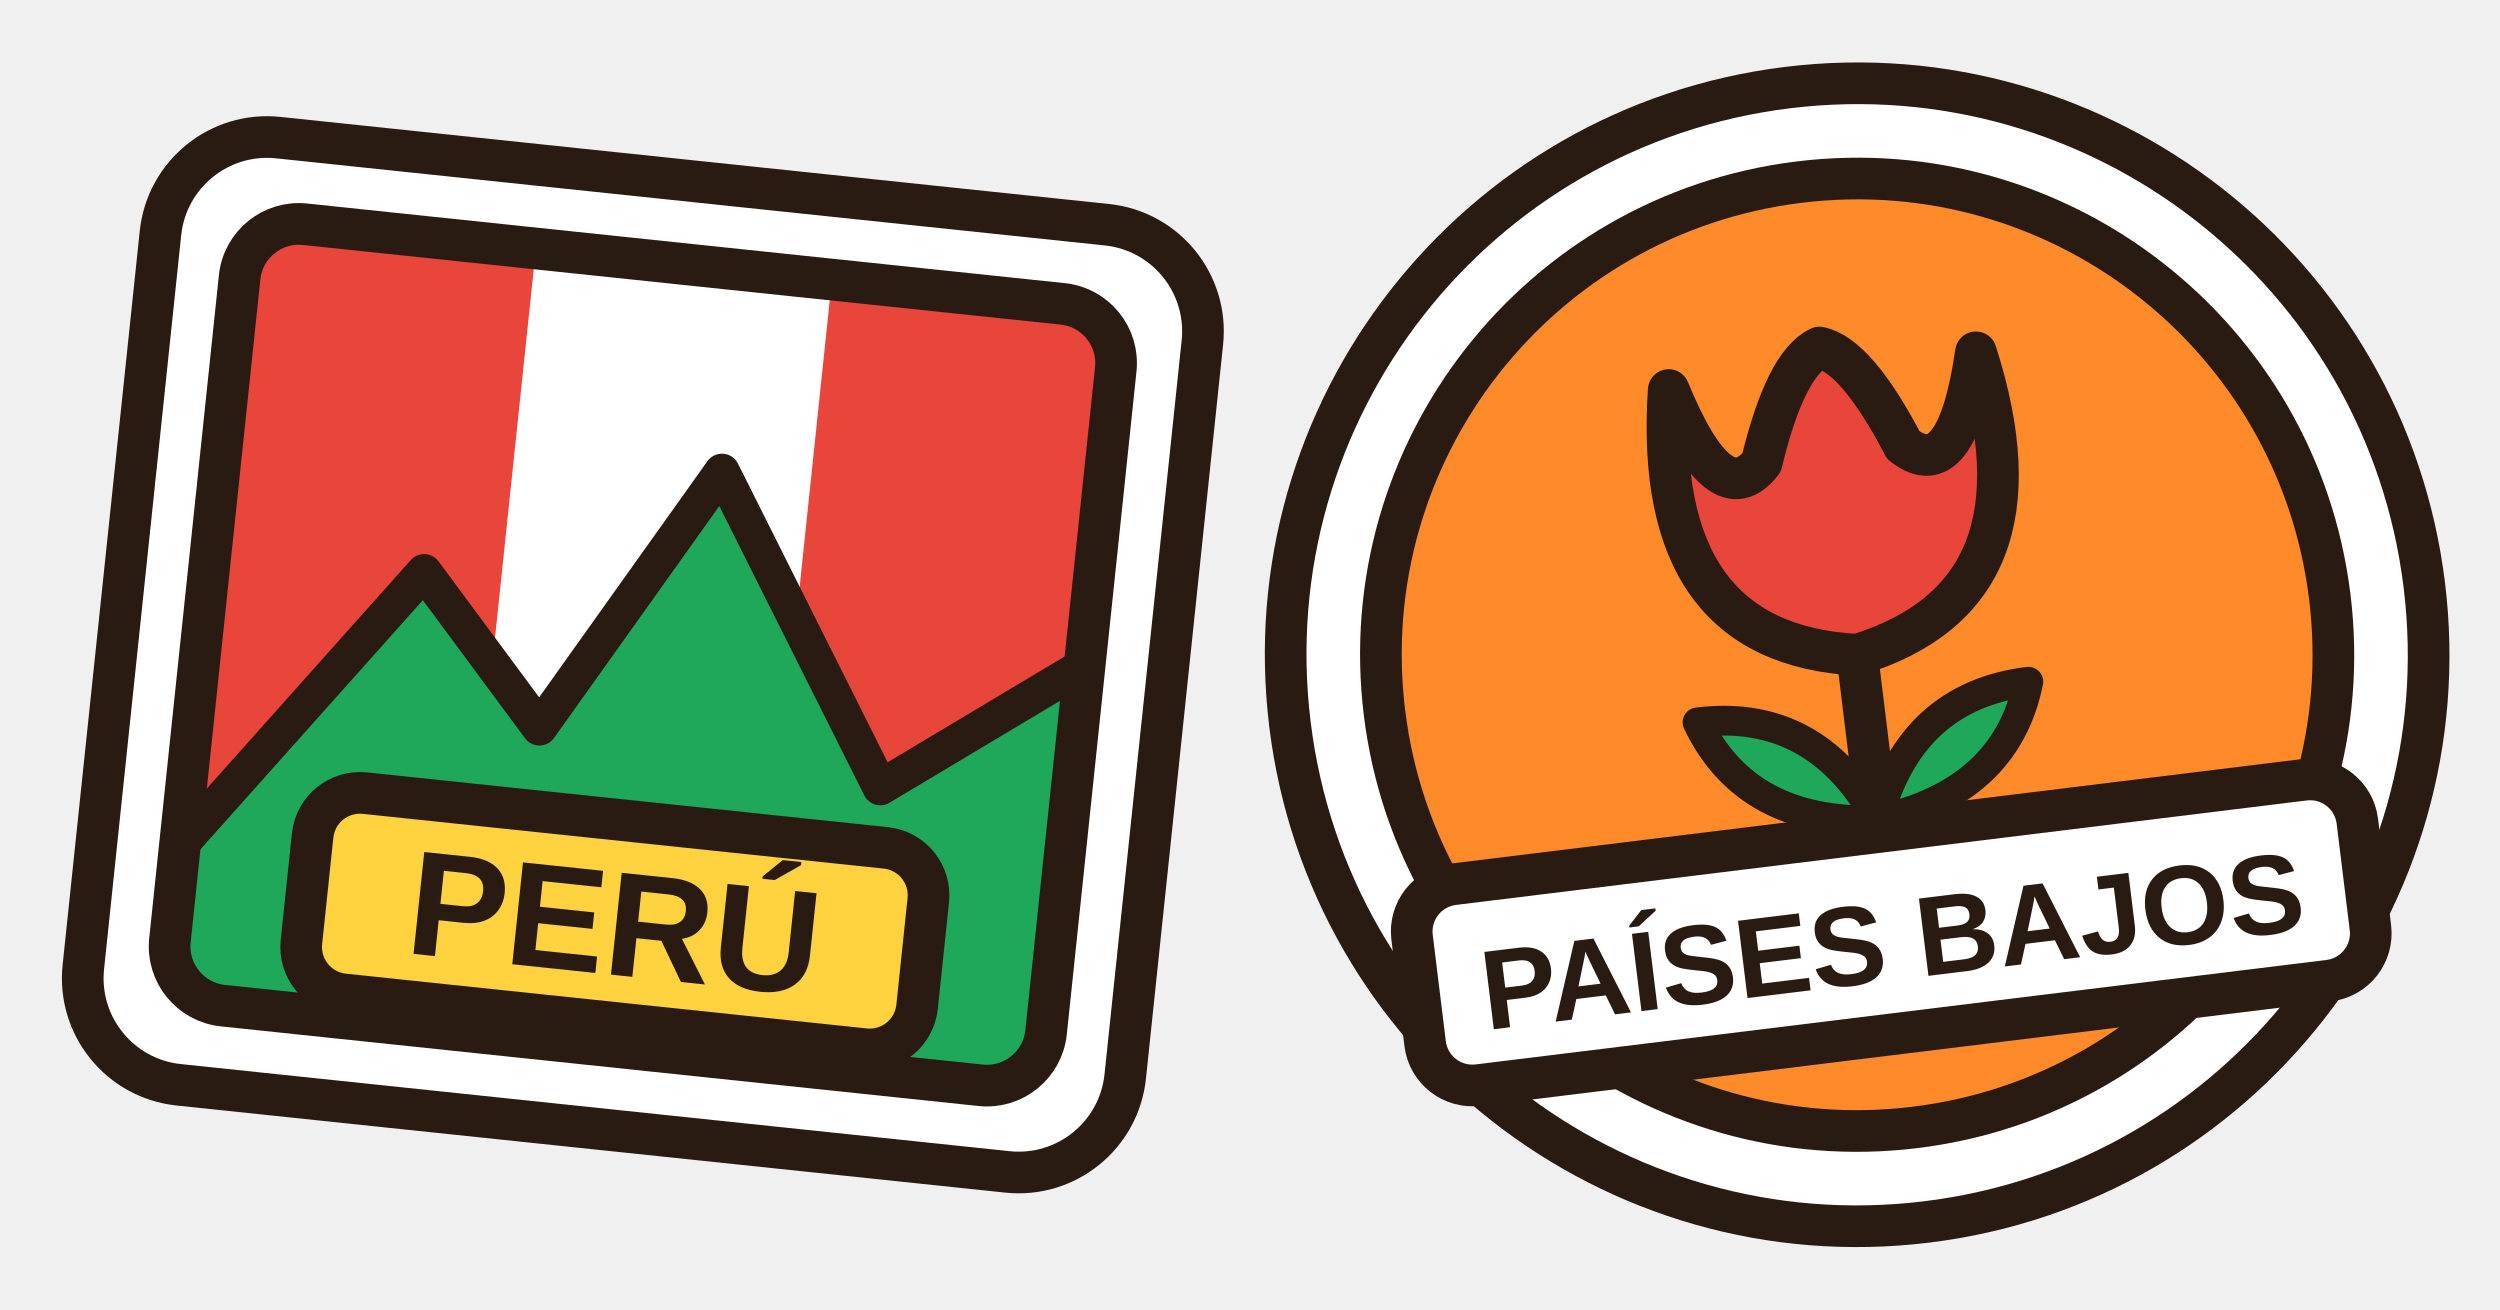
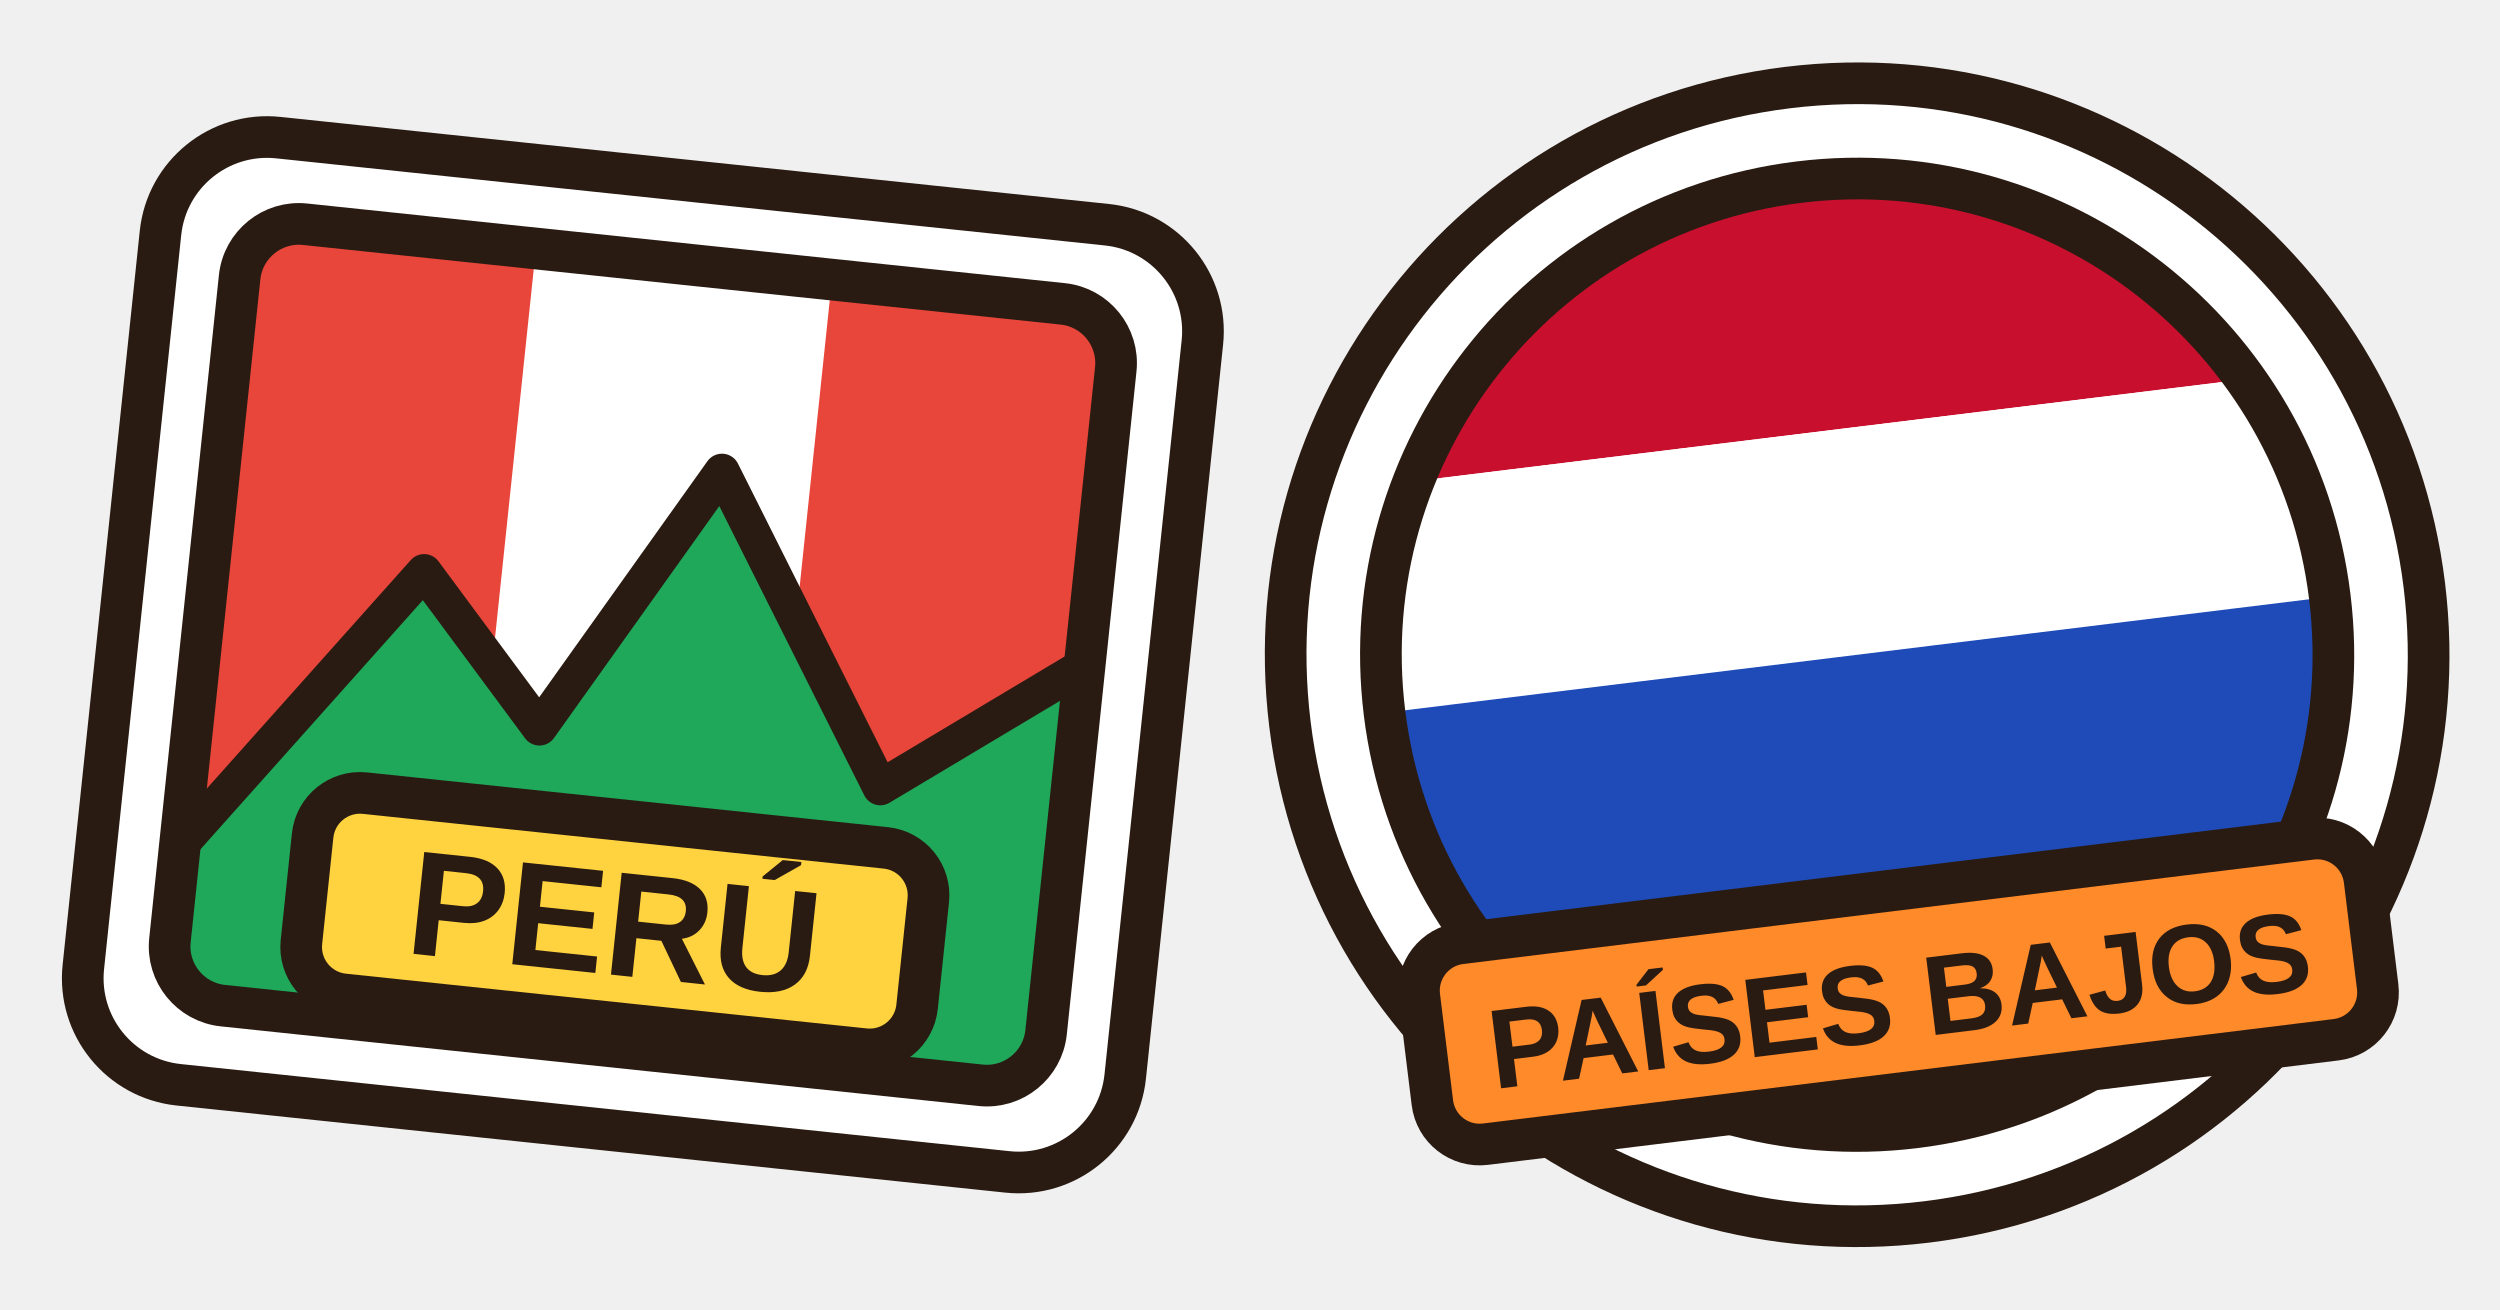
<svg xmlns="http://www.w3.org/2000/svg" viewBox="0 0 420 220">
  <g transform="rotate(6 108 110)">
    <rect x="20" y="30" width="176" height="160" rx="18" fill="#fff" stroke="#291B12" stroke-width="7" stroke-linejoin="round" stroke-linecap="round" />
    <clipPath id="p">
      <rect x="34" y="44" width="148" height="132" rx="10" />
    </clipPath>
    <g clip-path="url(#p)">
      <rect x="34" y="44" width="148" height="132" fill="#E8463B" />
      <rect x="83" y="44" width="50" height="132" fill="#fff" />
      <path d="M34 150 L70 100 L92 124 L118 78 L150 128 L182 104 L182 176 L34 176Z" fill="#1FA85A" stroke="#291B12" stroke-width="6" stroke-linejoin="round" />
    </g>
    <rect x="34" y="44" width="148" height="132" rx="10" fill="none" stroke="#291B12" stroke-width="7" stroke-linejoin="round" stroke-linecap="round" />
    <rect x="56" y="138" width="104" height="34" rx="8" fill="#FFD23F" stroke="#291B12" stroke-width="7" stroke-linejoin="round" stroke-linecap="round" />
    <text x="108" y="164" font-size="25" fill="#291B12" font-family="Arial Black, Arial, Helvetica, sans-serif" font-weight="900" text-anchor="middle">PERÚ</text>
  </g>
  <g transform="rotate(-7 312 110)">
    <circle cx="312" cy="110" r="96" fill="#fff" stroke="#291B12" stroke-width="7" stroke-linejoin="round" stroke-linecap="round" />
-     <circle cx="312" cy="110" r="80" fill="#FF8A2A" stroke="#291B12" stroke-width="7" stroke-linejoin="round" stroke-linecap="round" />
-     <path d="M312 150 L312 104" stroke="#291B12" stroke-width="7" stroke-linejoin="round" stroke-linecap="round" fill="none" />
-     <path d="M286 62 Q292 84 300 76 Q306 60 312 58 Q318 60 324 76 Q332 84 338 62 Q346 104 312 110 Q278 104 286 62Z" fill="#E8463B" stroke="#291B12" stroke-width="7" stroke-linejoin="round" stroke-linecap="round" />
-     <path d="M312 138 Q290 136 284 118 Q304 118 312 138Z M312 138 Q334 136 340 118 Q320 118 312 138Z" fill="#1FA85A" stroke="#291B12" stroke-width="5" stroke-linejoin="round" />
-     <rect x="232" y="140" width="160" height="34" rx="8" fill="#fff" stroke="#291B12" stroke-width="7" stroke-linejoin="round" stroke-linecap="round" />
-     <text x="312" y="165" font-size="19" fill="#291B12" font-family="Arial Black, Arial, Helvetica, sans-serif" font-weight="900" text-anchor="middle">PAÍSES BAJOS</text>
+     <clipPath id="n">
+       <circle cx="312" cy="110" r="80" />
+     </clipPath>
+     <g clip-path="url(#n)">
+       <rect x="232" y="30" width="160" height="42" fill="#C8102E" />
+       <rect x="232" y="72" width="160" height="38" fill="#fff" />
+       <rect x="232" y="110" width="160" height="80" fill="#1E4BB8" />
+     </g>
+     <circle cx="312" cy="110" r="80" fill="none" stroke="#291B12" stroke-width="7" stroke-linejoin="round" stroke-linecap="round" />
+     <rect x="232" y="150" width="160" height="34" rx="8" fill="#FF8A2A" stroke="#291B12" stroke-width="7" stroke-linejoin="round" stroke-linecap="round" />
+     <text x="312" y="175" font-size="19" fill="#291B12" font-family="Arial Black, Arial, Helvetica, sans-serif" font-weight="900" text-anchor="middle">PAÍSES BAJOS</text>
  </g>
</svg>
